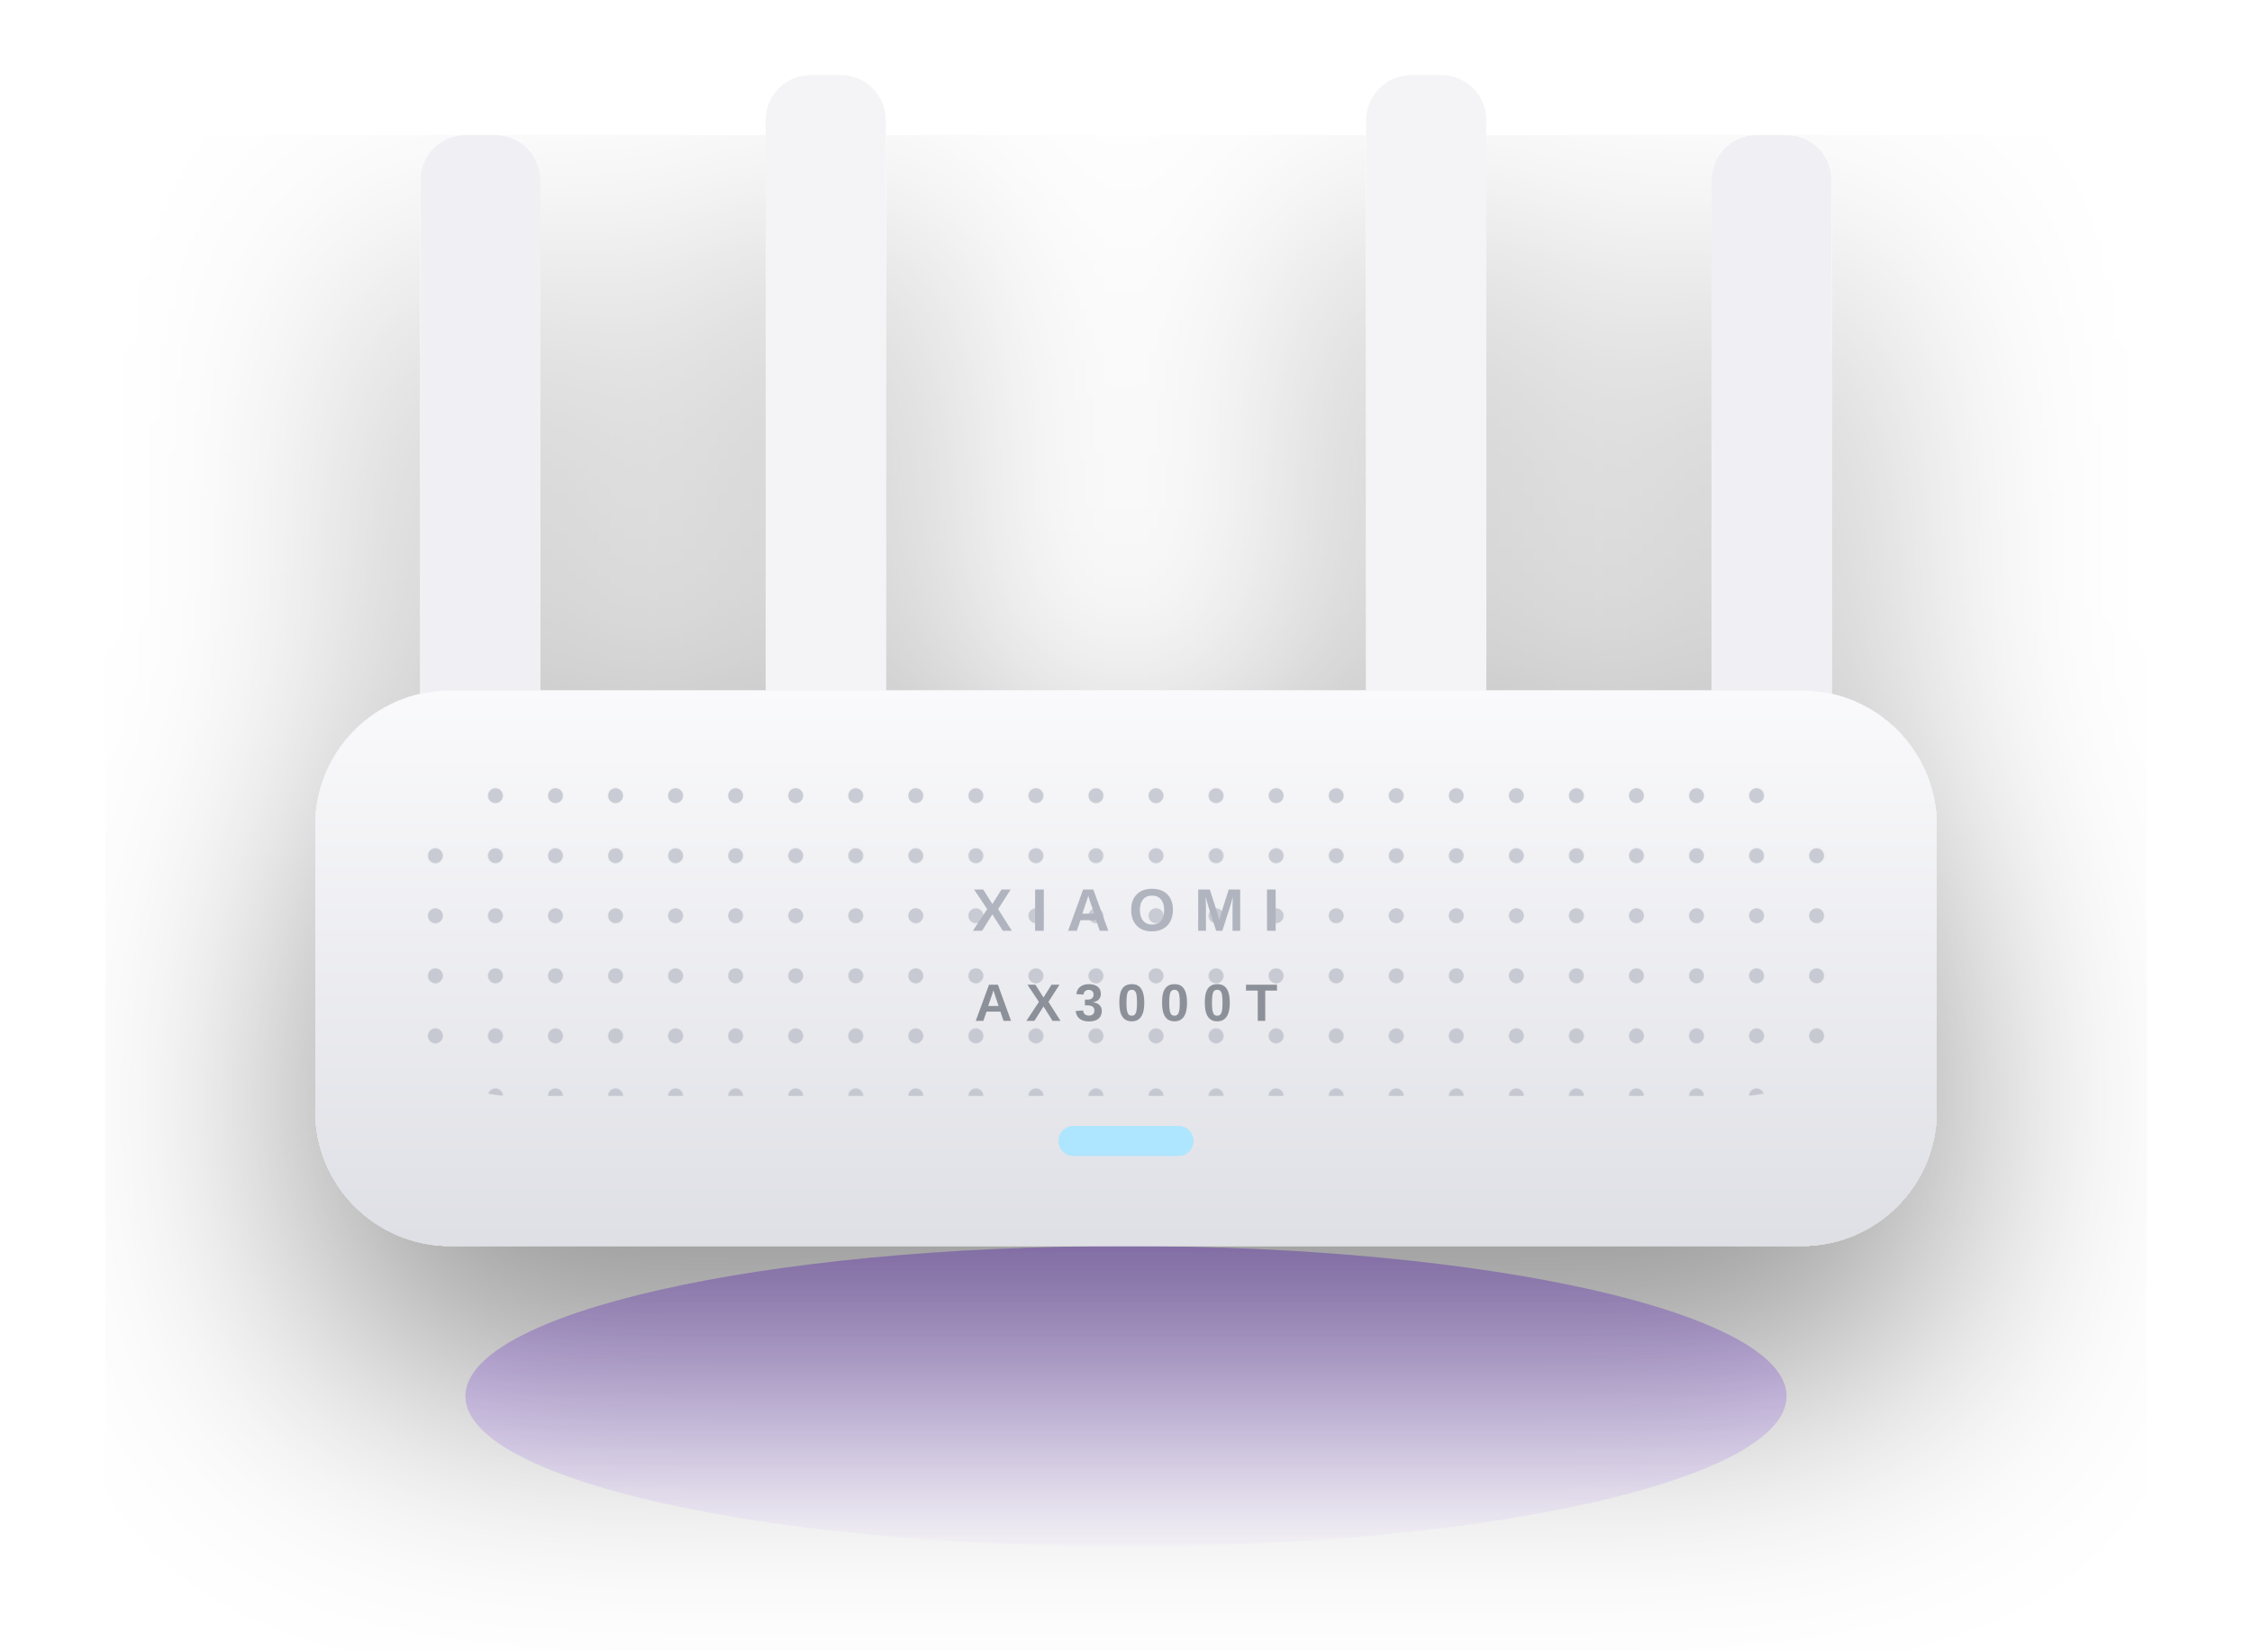
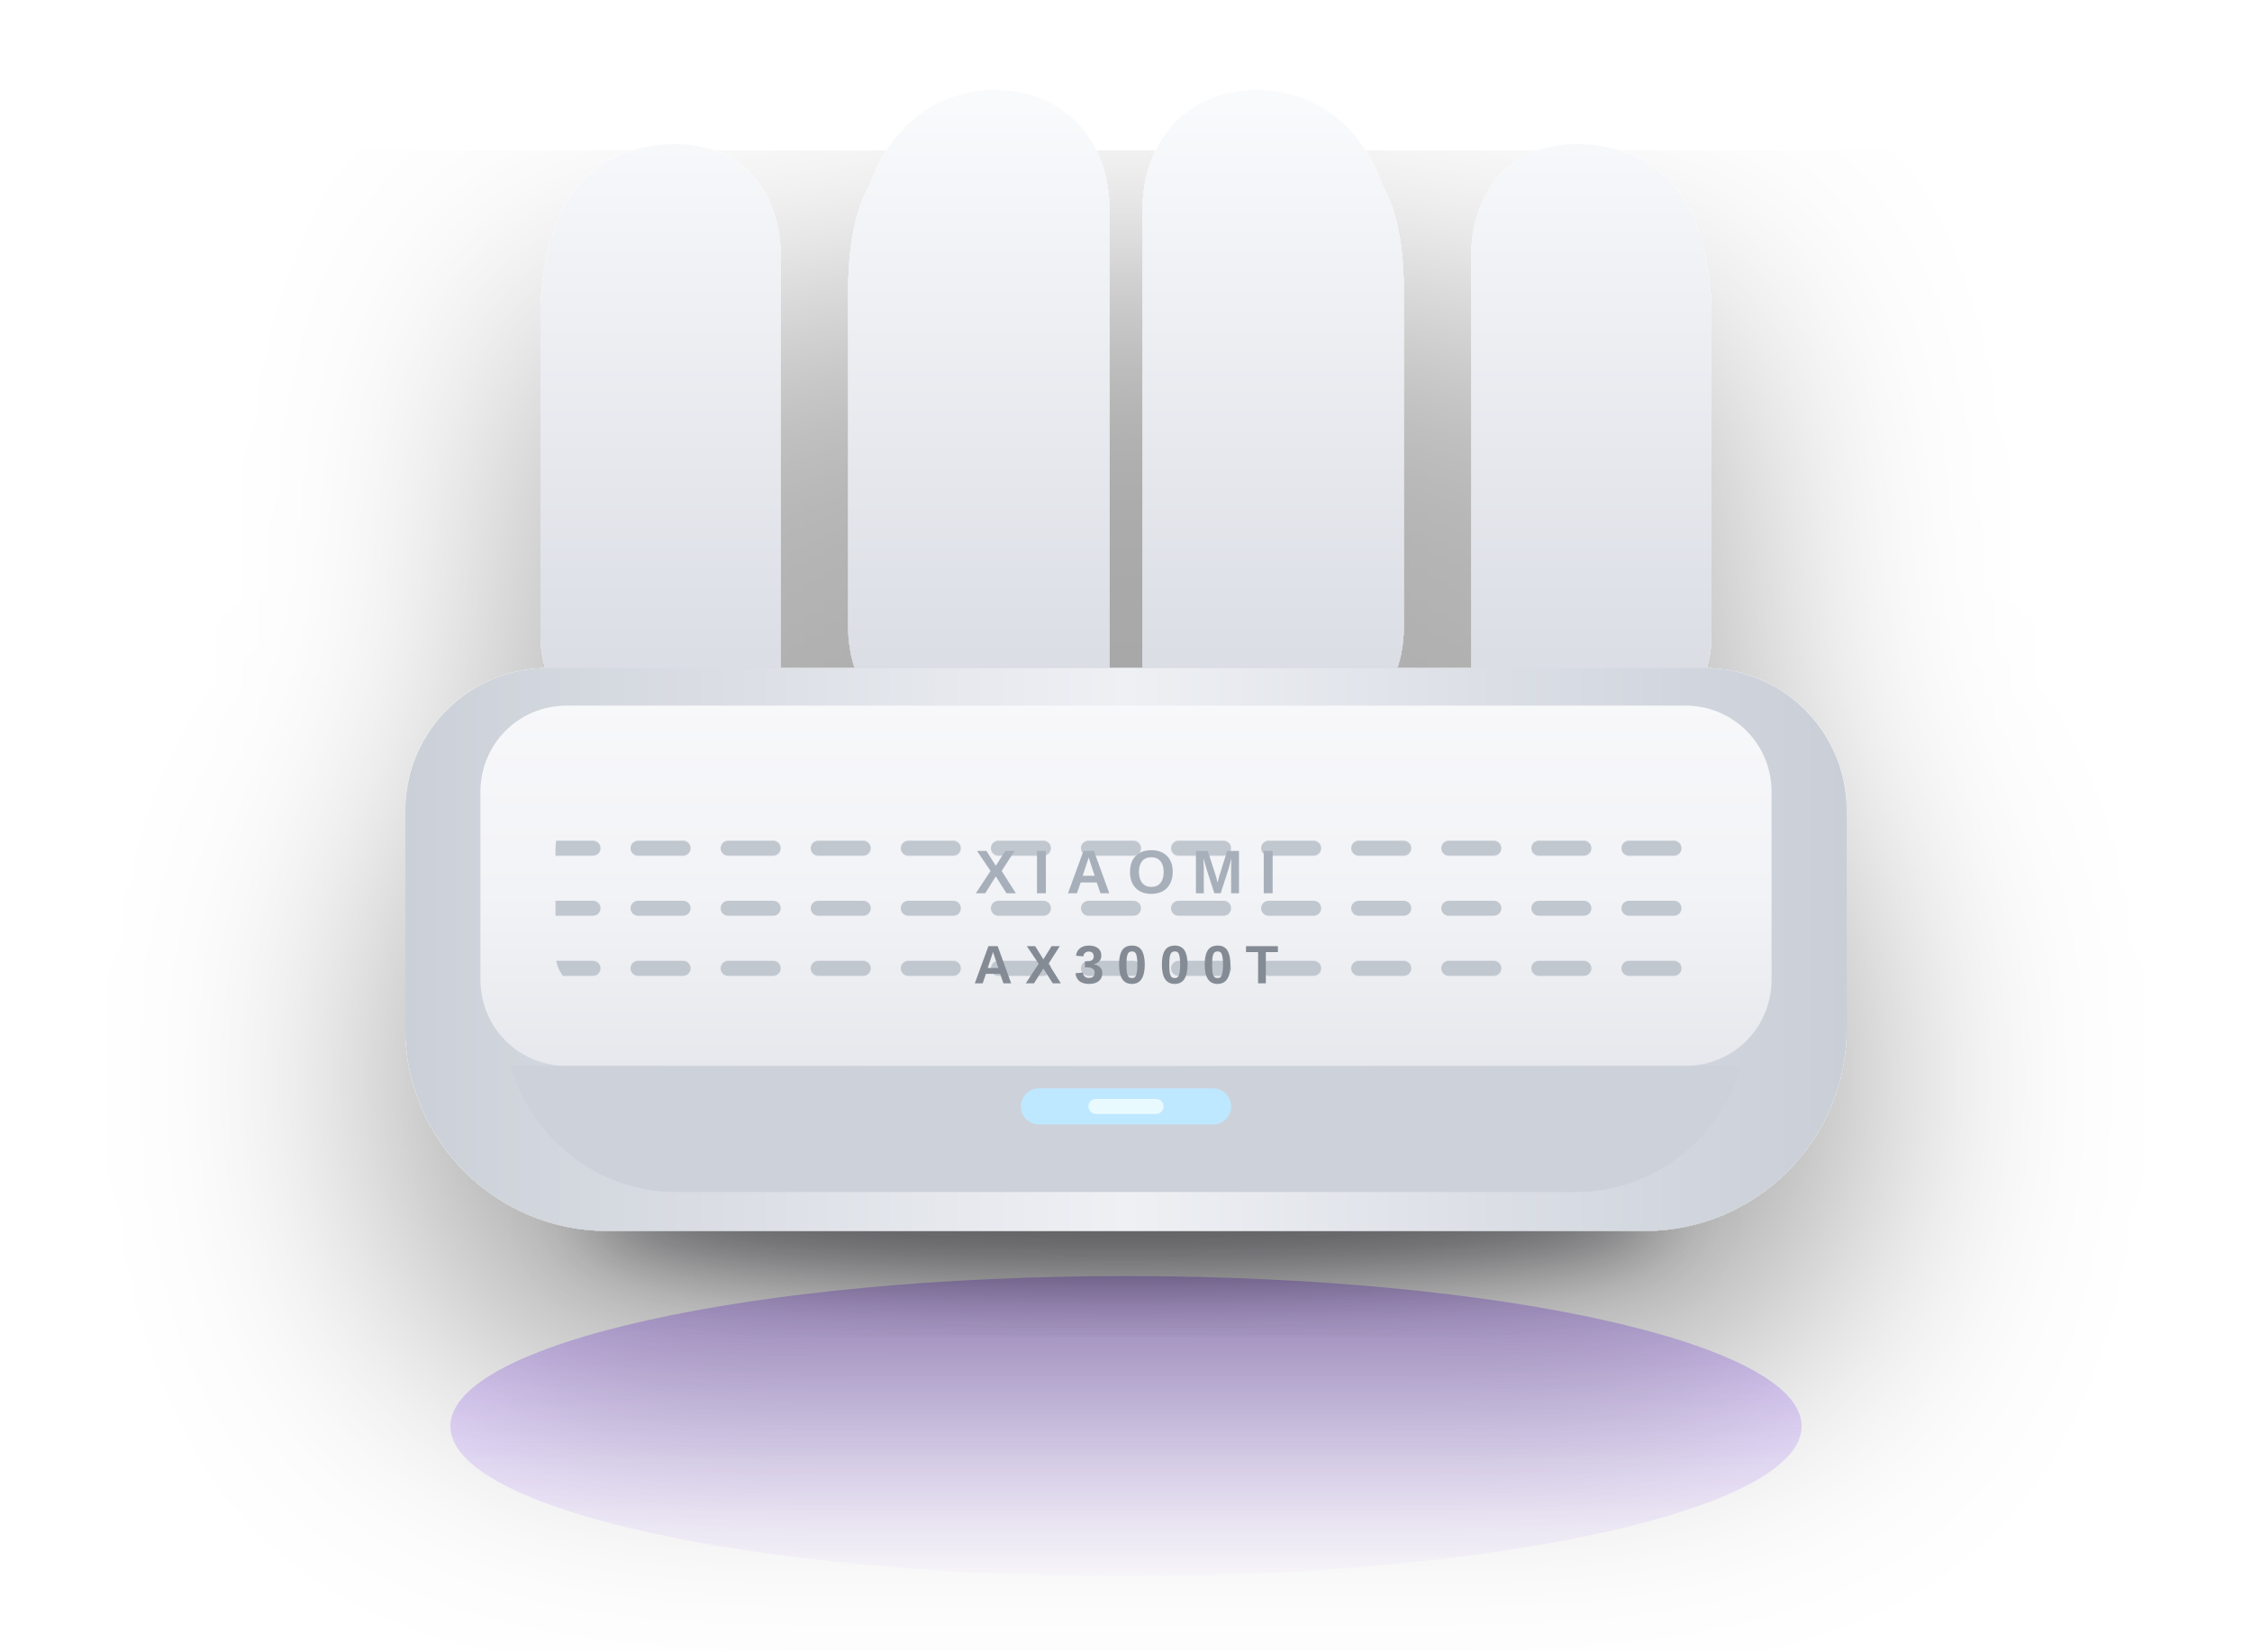
<svg xmlns="http://www.w3.org/2000/svg" width="300" height="220" viewBox="0 0 300 220" fill="none">
  <defs>
-     <linearGradient id="axGlow" x1="150" y1="150" x2="150" y2="208" gradientUnits="userSpaceOnUse">
-       <stop stop-color="#7A2BFF" stop-opacity="0.55" />
-       <stop offset="1" stop-color="#7A2BFF" stop-opacity="0" />
+     <linearGradient id="axGlow" x1="150" y1="156" x2="150" y2="212" gradientUnits="userSpaceOnUse">
+       <stop stop-color="#7D35FF" stop-opacity="0.46" />
+       <stop offset="1" stop-color="#7D35FF" stop-opacity="0" />
    </linearGradient>
-     <linearGradient id="axBody" x1="150" y1="86" x2="150" y2="176" gradientUnits="userSpaceOnUse">
-       <stop stop-color="#FCFCFE" />
-       <stop offset="1" stop-color="#DBDCE2" />
+     <linearGradient id="axBodyTop" x1="150" y1="66" x2="150" y2="168" gradientUnits="userSpaceOnUse">
+       <stop stop-color="#FDFDFF" />
+       <stop offset="0.52" stop-color="#F2F3F6" />
+       <stop offset="1" stop-color="#D9DCE3" />
    </linearGradient>
-     <filter id="shadow" x="14" y="0" width="272" height="220" filterUnits="userSpaceOnUse" color-interpolation-filters="sRGB">
-       <feDropShadow dx="0" dy="18" stdDeviation="18" flood-color="#09070F" flood-opacity="0.42" />
+     <linearGradient id="axBodySide" x1="54" y1="126" x2="246" y2="126" gradientUnits="userSpaceOnUse">
+       <stop stop-color="#CBD0D8" />
+       <stop offset="0.5" stop-color="#EEF0F4" />
+       <stop offset="1" stop-color="#C9CED7" />
+     </linearGradient>
+     <linearGradient id="axAntenna" x1="0" y1="14" x2="0" y2="98" gradientUnits="userSpaceOnUse">
+       <stop stop-color="#F9FAFC" />
+       <stop offset="1" stop-color="#D7DAE2" />
+     </linearGradient>
+     <filter id="axShadow" x="14" y="0" width="272" height="220" filterUnits="userSpaceOnUse" color-interpolation-filters="sRGB">
+       <feDropShadow dx="0" dy="20" stdDeviation="18" flood-color="#09070F" flood-opacity="0.38" />
    </filter>
-     <pattern id="vents" width="8" height="8" patternUnits="userSpaceOnUse">
-       <circle cx="2" cy="2" r="1" fill="#B9BDC7" fill-opacity="0.72" />
+     <filter id="axBlur" x="56" y="144" width="188" height="34" filterUnits="userSpaceOnUse" color-interpolation-filters="sRGB">
+       <feGaussianBlur stdDeviation="5" />
+     </filter>
+     <pattern id="axVents" width="12" height="8" patternUnits="userSpaceOnUse">
+       <rect x="0" y="0" width="8" height="2" rx="1" fill="#BDC3CC" fill-opacity="0.92" />
    </pattern>
  </defs>
-   <ellipse cx="150" cy="186" rx="88" ry="20" fill="url(#axGlow)" />
-   <g filter="url(#shadow)">
-     <rect x="56" y="18" width="16" height="84" rx="6" fill="#F0F0F4" />
-     <rect x="102" y="10" width="16" height="92" rx="6" fill="#F4F4F7" />
-     <rect x="182" y="10" width="16" height="92" rx="6" fill="#F4F4F7" />
-     <rect x="228" y="18" width="16" height="84" rx="6" fill="#F0F0F4" />
-     <rect x="42" y="92" width="216" height="74" rx="18" fill="url(#axBody)" />
-     <rect x="54" y="104" width="192" height="42" rx="14" fill="url(#vents)" />
-     <rect x="141" y="150" width="18" height="4" rx="2" fill="#AEE5FF" />
-     <text x="150" y="124" text-anchor="middle" fill="#B0B4BE" font-family="Arial, sans-serif" font-size="8" font-weight="700" letter-spacing="2.5">XIAOMI</text>
-     <text x="150" y="136" text-anchor="middle" fill="#8C9099" font-family="Arial, sans-serif" font-size="7" font-weight="700" letter-spacing="1.8">AX3000T</text>
+   <ellipse cx="150" cy="190" rx="90" ry="20" fill="url(#axGlow)" />
+   <g filter="url(#axBlur)">
+     <ellipse cx="150" cy="162" rx="72" ry="8" fill="#12111A" fill-opacity="0.5" />
+   </g>
+   <g filter="url(#axShadow)">
+     <path d="M74 30C76.7 22.8 82.8 19.2 90 19.2C98.8 19.2 104 25.6 104 34.2V101H88.5C79.4 101 72 93.6 72 84.5V42.5C72 37.8 72.6 34.2 74 30Z" fill="url(#axAntenna)" />
+     <path d="M116 24.4C118.8 16.5 125 12 132.6 12C141.9 12 147.8 18.8 147.8 28.1V101H130.4C120.8 101 113 93.2 113 83.6V38.8C113 33.2 113.8 28.1 116 24.4Z" fill="url(#axAntenna)" />
+     <path d="M184 24.4C181.2 16.5 175 12 167.4 12C158.1 12 152.2 18.8 152.2 28.1V101H169.6C179.2 101 187 93.2 187 83.6V38.8C187 33.2 186.2 28.1 184 24.4Z" fill="url(#axAntenna)" />
+     <path d="M226 30C223.3 22.8 217.2 19.2 210 19.2C201.2 19.2 196 25.6 196 34.2V101H211.5C220.6 101 228 93.6 228 84.5V42.5C228 37.8 227.4 34.2 226 30Z" fill="url(#axAntenna)" />
+     <path d="M54 108C54 97.5 62.5 89 73 89H227C237.5 89 246 97.5 246 108V137C246 151.9 233.9 164 219 164H81C66.1 164 54 151.9 54 137V108Z" fill="url(#axBodySide)" />
+     <path d="M64 105.5C64 99.1 69.1 94 75.5 94H224.5C230.9 94 236 99.1 236 105.5V130.5C236 136.9 230.9 142 224.5 142H75.5C69.1 142 64 136.9 64 130.5V105.5Z" fill="url(#axBodyTop)" />
+     <path d="M79 108H221C223.8 108 226 110.2 226 113V127C226 129.8 223.8 132 221 132H79C76.2 132 74 129.8 74 127V113C74 110.2 76.2 108 79 108Z" fill="url(#axVents)" />
+     <path d="M68 142H232C229.2 151.7 220.3 158.8 210 158.8H90C79.7 158.8 70.8 151.7 68 142Z" fill="#CDD2DA" />
+     <rect x="136" y="145" width="28" height="4.8" rx="2.4" fill="#BEE8FF" />
+     <rect x="145" y="146.4" width="10" height="2" rx="1" fill="#E9FAFF" />
+     <text x="150" y="119" text-anchor="middle" fill="#A7AFBA" font-family="Arial, sans-serif" font-size="8.2" font-weight="700" letter-spacing="2.2">XIAOMI</text>
+     <text x="150" y="131" text-anchor="middle" fill="#848B95" font-family="Arial, sans-serif" font-size="7.2" font-weight="700" letter-spacing="1.7">AX3000T</text>
  </g>
</svg>
